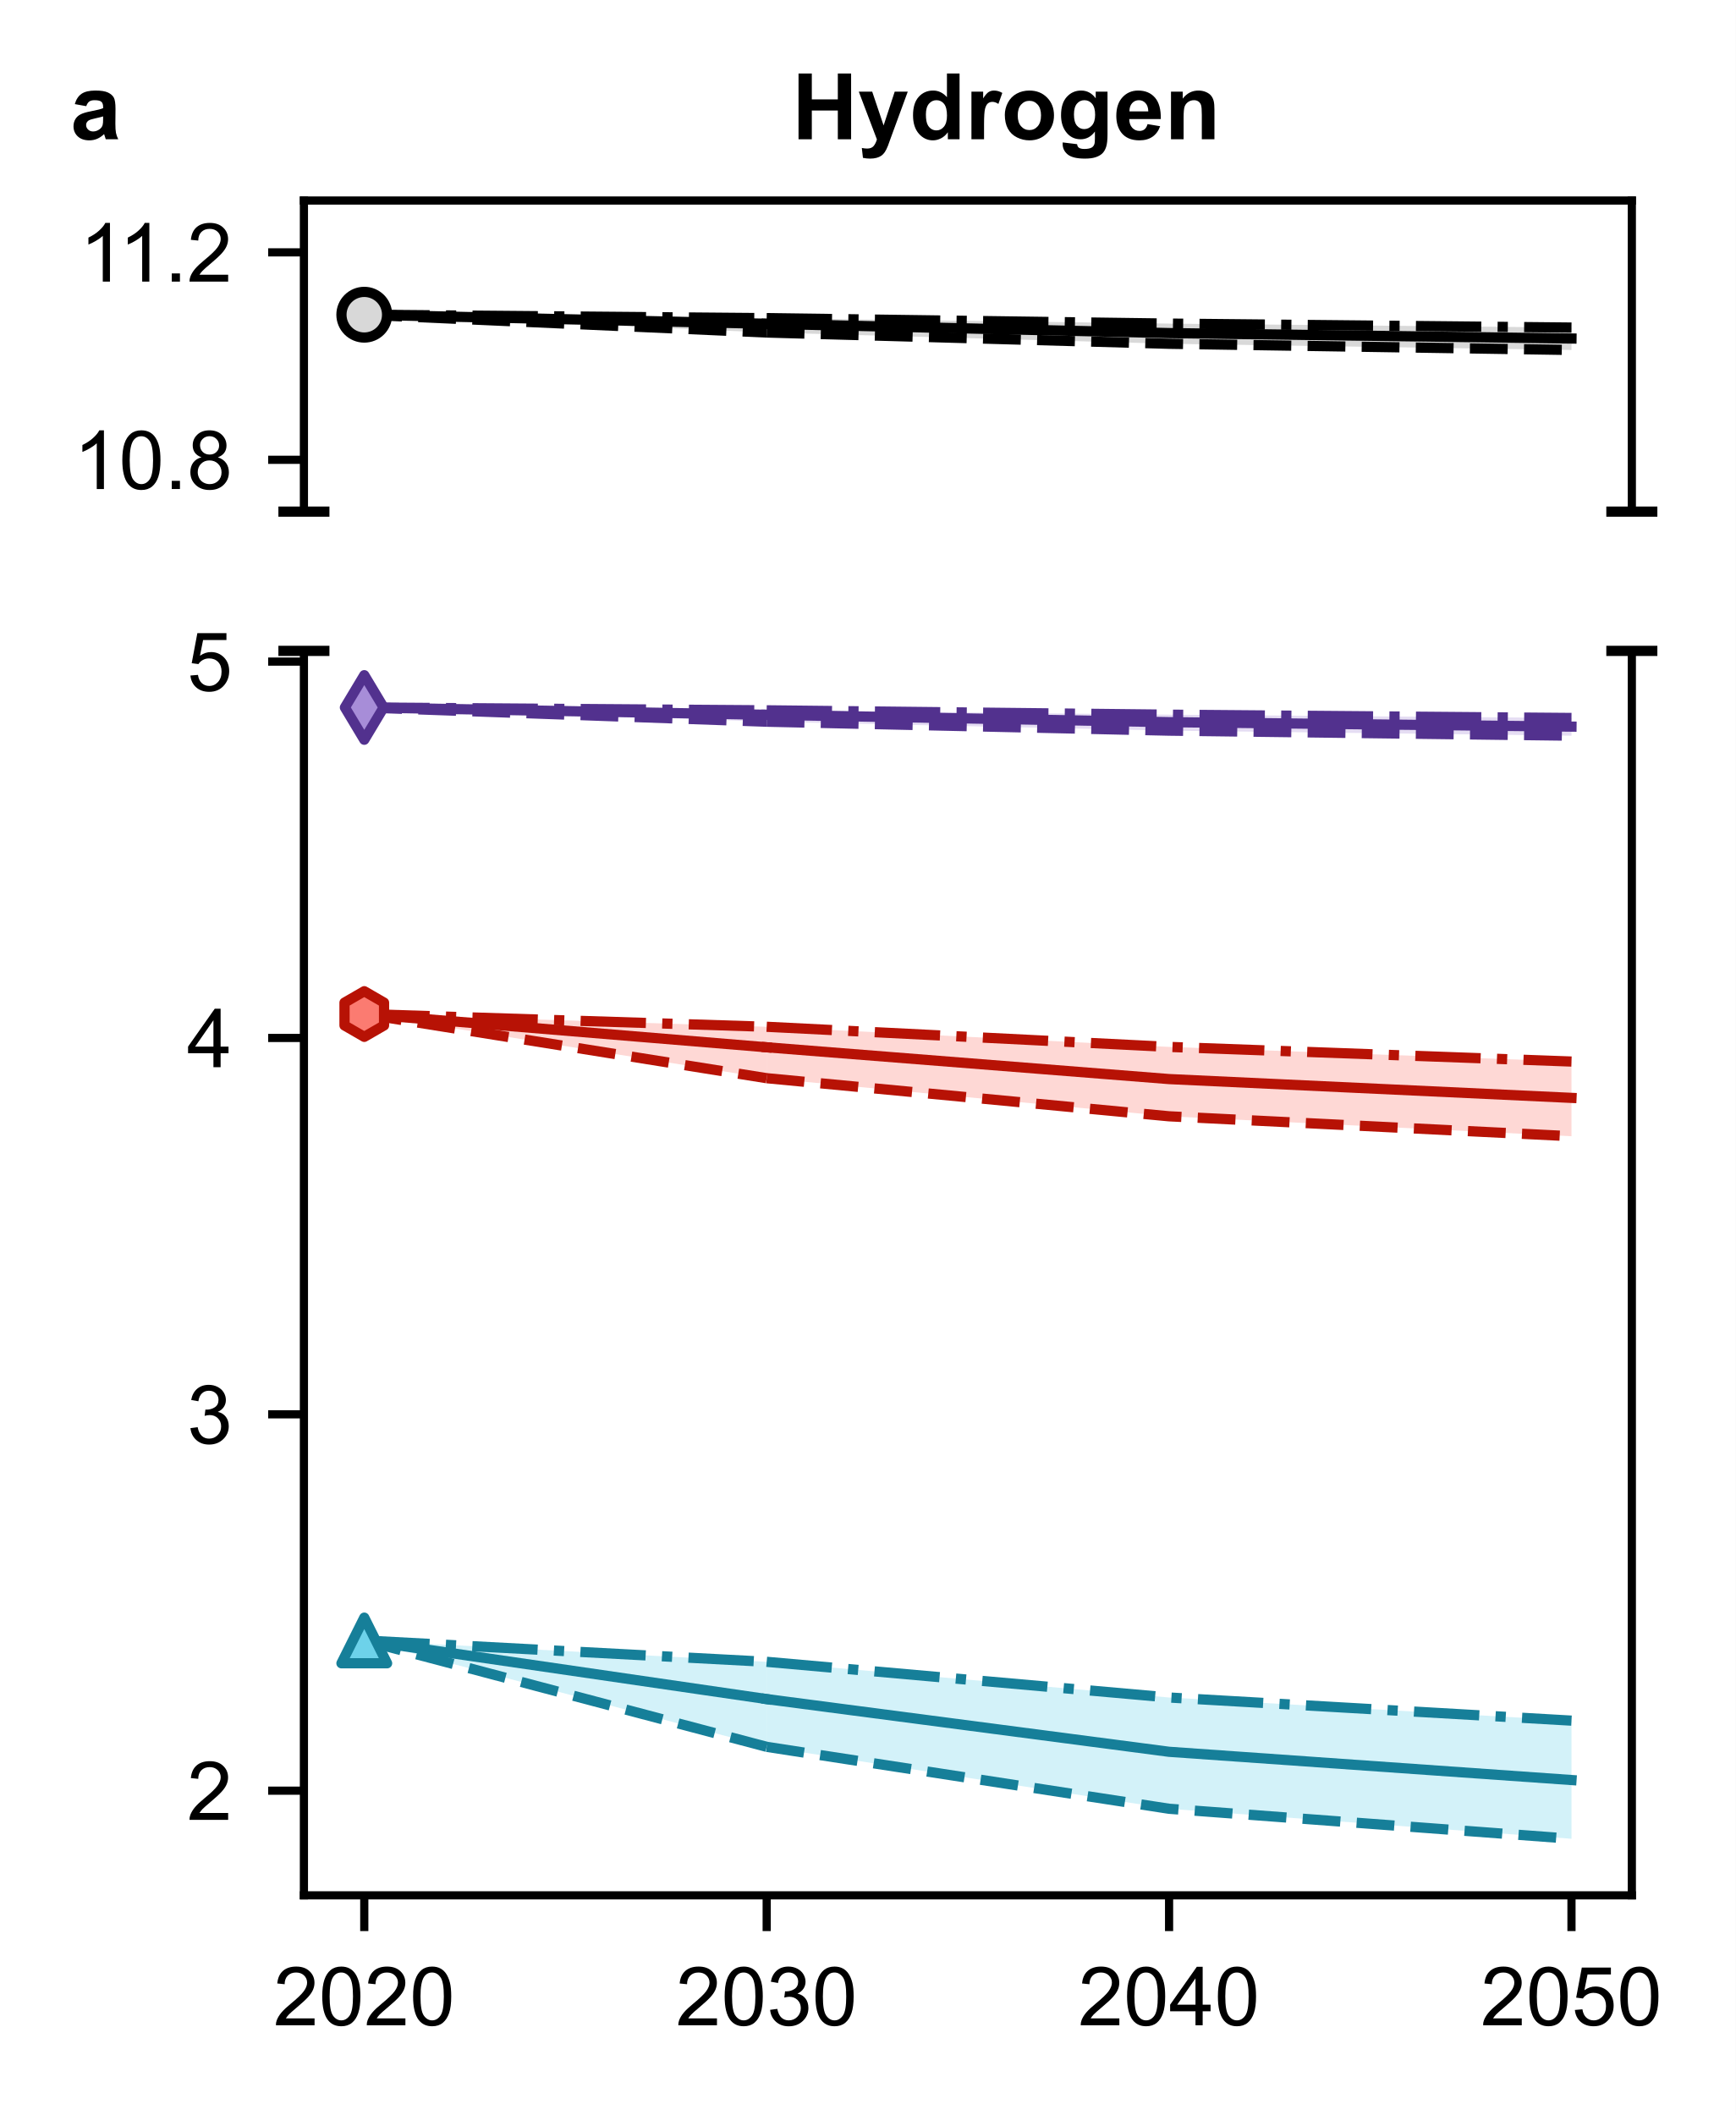
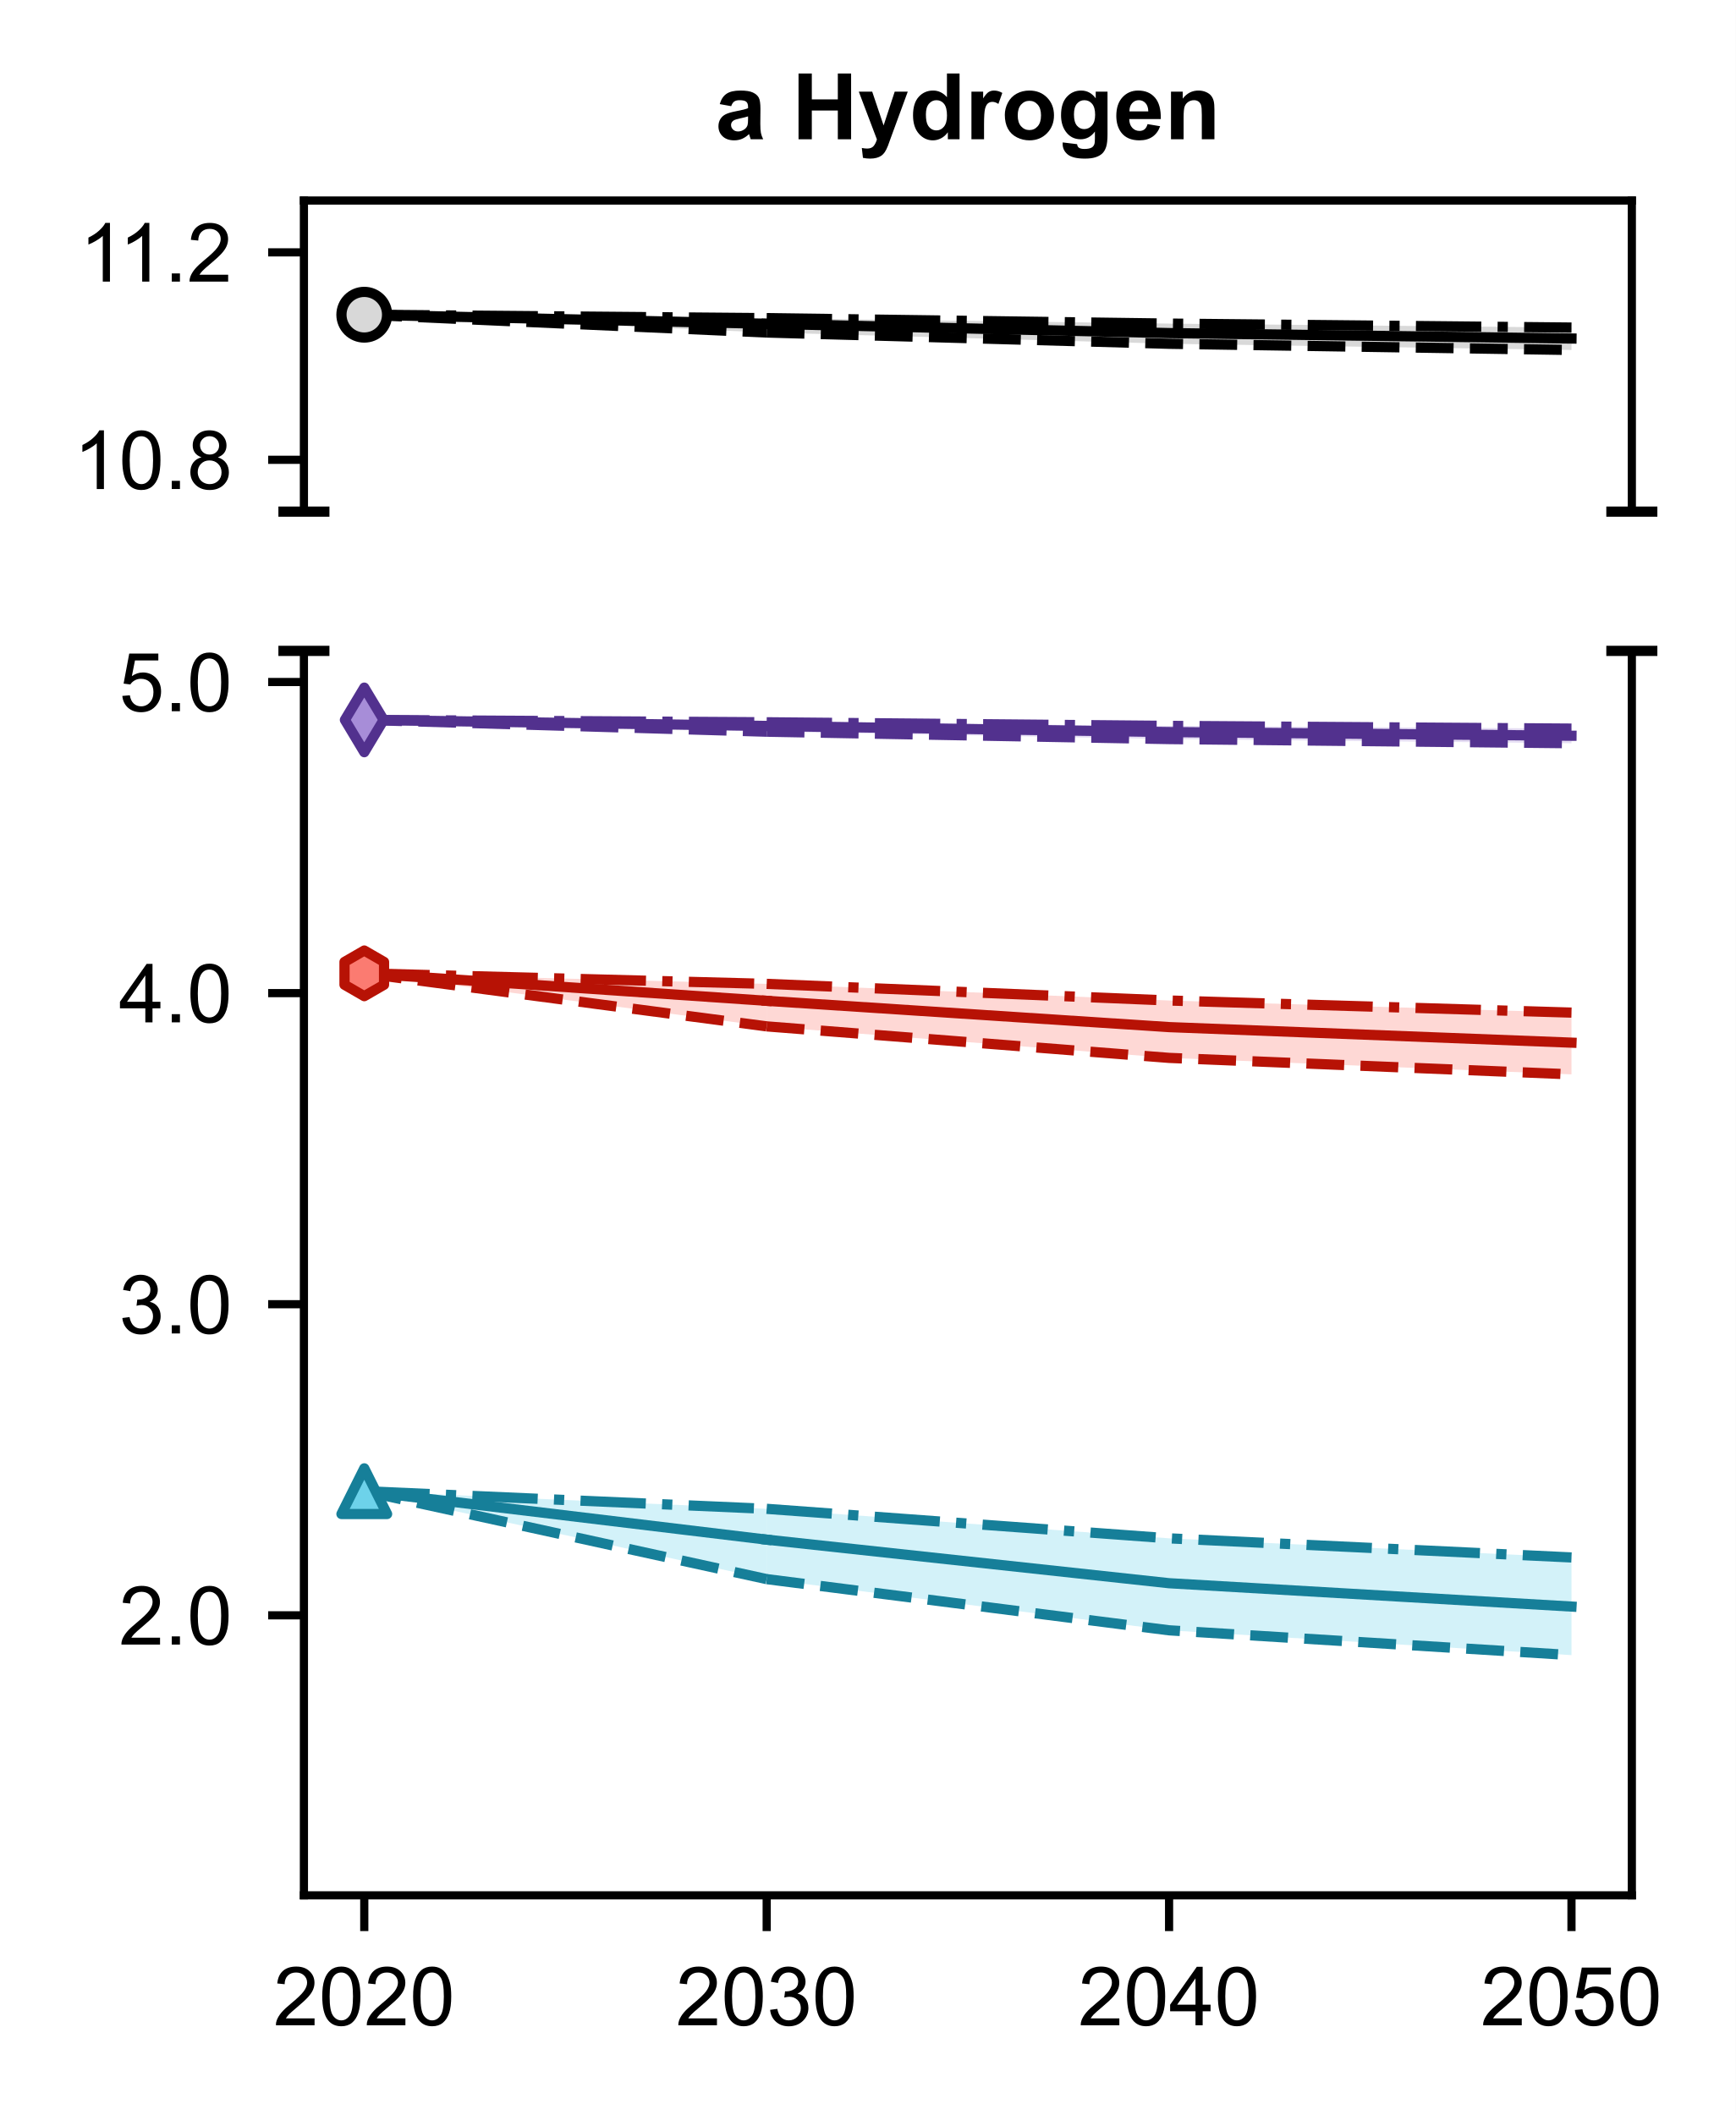
- <svg xmlns="http://www.w3.org/2000/svg" xmlns:xlink="http://www.w3.org/1999/xlink" width="170.025pt" height="207.167pt" viewBox="0 0 170.025 207.167" version="1.1" id="svg1704">
-   <defs id="defs1294">
-     <style type="text/css" id="style1292">*{stroke-linejoin: round; stroke-linecap: butt}</style>
+ <svg xmlns="http://www.w3.org/2000/svg" xmlns:xlink="http://www.w3.org/1999/xlink" width="170.025pt" height="207.167pt" viewBox="0 0 170.025 207.167" version="1.1">
+   <defs>
+     <style type="text/css">*{stroke-linejoin: round; stroke-linecap: butt}</style>
  </defs>
  <g id="figure_1">
    <g id="patch_1">
-       <path d="M 0 207.167  L 170.025 207.167  L 170.025 0  L 0 0  z " style="fill: #ffffff" id="path1296" />
+       <path d="M 0 207.167  L 170.025 207.167  L 170.025 0  L 0 0  z " style="fill: #ffffff" />
    </g>
    <g id="axes_1">
      <g id="patch_2">
-         <path d="M 29.769 50.116  L 159.84 50.116  L 159.84 19.642  L 29.769 19.642  z " style="fill: #ffffff" id="path1299" />
+         <path d="M 29.769 50.116  L 159.84 50.116  L 159.84 19.642  L 29.769 19.642  z " style="fill: #ffffff" />
      </g>
      <g id="patch_3">
-         <path d="M 35.681 30.827  L 75.097 32.57  L 75.097 31.162  z " clip-path="url(#p5ce5a46b27)" style="fill: #808080; opacity: 0.3" id="path1302" />
+         <path d="M 35.681 30.827  L 75.097 32.57  L 75.097 31.162  z " clip-path="url(#p27421cdc68)" style="fill: #808080; opacity: 0.3" />
      </g>
      <g id="patch_4">
-         <path d="M 75.097 32.57  L 114.512 33.673  L 114.512 31.697  L 75.097 31.162  z " clip-path="url(#p5ce5a46b27)" style="fill: #808080; opacity: 0.3" id="path1305" />
+         <path d="M 75.097 32.57  L 114.512 33.673  L 114.512 31.697  L 75.097 31.162  z " clip-path="url(#p27421cdc68)" style="fill: #808080; opacity: 0.3" />
      </g>
      <g id="patch_5">
-         <path d="M 114.512 33.673  L 153.928 34.28  L 153.928 32.085  L 114.512 31.697  z " clip-path="url(#p5ce5a46b27)" style="fill: #808080; opacity: 0.3" id="path1308" />
+         <path d="M 114.512 33.673  L 153.928 34.28  L 153.928 32.085  L 114.512 31.697  z " clip-path="url(#p27421cdc68)" style="fill: #808080; opacity: 0.3" />
      </g>
      <g id="line2d_1">
-         <path d="M 35.681 30.827  L 75.097 31.719  " clip-path="url(#p5ce5a46b27)" style="fill: none; stroke: #000000; stroke-linecap: square" id="path1311" />
+         <path d="M 35.681 30.827  L 75.097 31.719  " clip-path="url(#p27421cdc68)" style="fill: none; stroke: #000000; stroke-linecap: square" />
      </g>
      <g id="line2d_2">
-         <path d="M 75.097 31.719  L 114.512 32.627  L 153.928 33.158  " clip-path="url(#p5ce5a46b27)" style="fill: none; stroke: #000000; stroke-linecap: square" id="path1314" />
+         <path d="M 75.097 31.719  L 114.512 32.627  L 153.928 33.158  " clip-path="url(#p27421cdc68)" style="fill: none; stroke: #000000; stroke-linecap: square" />
      </g>
      <g id="line2d_3">
-         <path d="M 35.681 30.827  L 75.097 31.162  " clip-path="url(#p5ce5a46b27)" style="fill: none; stroke-dasharray: 6.4,1.6,1,1.6; stroke-dashoffset: 0; stroke: #000000" id="path1317" />
+         <path d="M 35.681 30.827  L 75.097 31.162  " clip-path="url(#p27421cdc68)" style="fill: none; stroke-dasharray: 6.4,1.6,1,1.6; stroke-dashoffset: 0; stroke: #000000" />
      </g>
      <g id="line2d_4">
-         <path d="M 75.097 31.162  L 114.512 31.697  L 153.928 32.085  " clip-path="url(#p5ce5a46b27)" style="fill: none; stroke-dasharray: 6.4,1.6,1,1.6; stroke-dashoffset: 0; stroke: #000000" id="path1320" />
+         <path d="M 75.097 31.162  L 114.512 31.697  L 153.928 32.085  " clip-path="url(#p27421cdc68)" style="fill: none; stroke-dasharray: 6.4,1.6,1,1.6; stroke-dashoffset: 0; stroke: #000000" />
      </g>
      <g id="line2d_5">
-         <path d="M 35.681 30.827  L 75.097 32.57  " clip-path="url(#p5ce5a46b27)" style="fill: none; stroke-dasharray: 3.7,1.6; stroke-dashoffset: 0; stroke: #000000" id="path1323" />
+         <path d="M 35.681 30.827  L 75.097 32.57  " clip-path="url(#p27421cdc68)" style="fill: none; stroke-dasharray: 3.7,1.6; stroke-dashoffset: 0; stroke: #000000" />
      </g>
      <g id="line2d_6">
-         <path d="M 75.097 32.57  L 114.512 33.673  L 153.928 34.28  " clip-path="url(#p5ce5a46b27)" style="fill: none; stroke-dasharray: 3.7,1.6; stroke-dashoffset: 0; stroke: #000000" id="path1326" />
+         <path d="M 75.097 32.57  L 114.512 33.673  L 153.928 34.28  " clip-path="url(#p27421cdc68)" style="fill: none; stroke-dasharray: 3.7,1.6; stroke-dashoffset: 0; stroke: #000000" />
      </g>
      <g id="matplotlib.axis_1">
        <g id="xtick_1" />
        <g id="xtick_2" />
        <g id="xtick_3" />
        <g id="xtick_4" />
      </g>
      <g id="matplotlib.axis_2">
        <g id="ytick_1">
          <g id="line2d_7">
-             <defs id="defs1335">
-               <path id="mfe88e1484f" d="M 0 0  L -3.5 0  " style="stroke: #000000; stroke-width: 0.8" />
+             <defs>
+               <path id="m0fa7ae1c33" d="M 0 0  L -3.5 0  " style="stroke: #000000; stroke-width: 0.8" />
            </defs>
-             <g id="g1339">
-               <use xlink:href="#mfe88e1484f" x="29.769" y="45.037" style="stroke: #000000; stroke-width: 0.8" id="use1337" />
+             <g>
+               <use xlink:href="#m0fa7ae1c33" x="29.769" y="45.037" style="stroke: #000000; stroke-width: 0.8" />
            </g>
          </g>
          <g id="text_1">
-             <g transform="translate(7.2 47.89999) scale(0.08 -0.08)" id="g1356">
-               <defs id="defs1346">
+             <g transform="translate(7.2 47.89999) scale(0.08 -0.08)">
+               <defs>
                <path id="ArialMT-31" d="M 2384 0  L 1822 0  L 1822 3584  Q 1619 3391 1289 3197  Q 959 3003 697 2906  L 697 3450  Q 1169 3672 1522 3987  Q 1875 4303 2022 4600  L 2384 4600  L 2384 0  z " transform="scale(0.015625)" />
                <path id="ArialMT-30" d="M 266 2259  Q 266 3072 433 3567  Q 600 4063 929 4331  Q 1259 4600 1759 4600  Q 2128 4600 2406 4451  Q 2684 4303 2865 4023  Q 3047 3744 3150 3342  Q 3253 2941 3253 2259  Q 3253 1453 3087 958  Q 2922 463 2592 192  Q 2263 -78 1759 -78  Q 1097 -78 719 397  Q 266 969 266 2259  z M 844 2259  Q 844 1131 1108 757  Q 1372 384 1759 384  Q 2147 384 2411 759  Q 2675 1134 2675 2259  Q 2675 3391 2411 3762  Q 2147 4134 1753 4134  Q 1366 4134 1134 3806  Q 844 3388 844 2259  z " transform="scale(0.015625)" />
                <path id="ArialMT-2e" d="M 581 0  L 581 641  L 1222 641  L 1222 0  L 581 0  z " transform="scale(0.015625)" />
                <path id="ArialMT-38" d="M 1131 2484  Q 781 2613 612 2850  Q 444 3088 444 3419  Q 444 3919 803 4259  Q 1163 4600 1759 4600  Q 2359 4600 2725 4251  Q 3091 3903 3091 3403  Q 3091 3084 2923 2848  Q 2756 2613 2416 2484  Q 2838 2347 3058 2040  Q 3278 1734 3278 1309  Q 3278 722 2862 322  Q 2447 -78 1769 -78  Q 1091 -78 675 323  Q 259 725 259 1325  Q 259 1772 486 2073  Q 713 2375 1131 2484  z M 1019 3438  Q 1019 3113 1228 2906  Q 1438 2700 1772 2700  Q 2097 2700 2305 2904  Q 2513 3109 2513 3406  Q 2513 3716 2298 3927  Q 2084 4138 1766 4138  Q 1444 4138 1231 3931  Q 1019 3725 1019 3438  z M 838 1322  Q 838 1081 952 856  Q 1066 631 1291 507  Q 1516 384 1775 384  Q 2178 384 2440 643  Q 2703 903 2703 1303  Q 2703 1709 2433 1975  Q 2163 2241 1756 2241  Q 1359 2241 1098 1978  Q 838 1716 838 1322  z " transform="scale(0.015625)" />
              </defs>
-               <use xlink:href="#ArialMT-31" id="use1348" />
-               <use xlink:href="#ArialMT-30" x="55.615" id="use1350" />
-               <use xlink:href="#ArialMT-2e" x="111.23" id="use1352" />
-               <use xlink:href="#ArialMT-38" x="139.014" id="use1354" />
+               <use xlink:href="#ArialMT-31" />
+               <use xlink:href="#ArialMT-30" x="55.615" />
+               <use xlink:href="#ArialMT-2e" x="111.23" />
+               <use xlink:href="#ArialMT-38" x="139.014" />
            </g>
          </g>
        </g>
        <g id="ytick_2">
          <g id="line2d_8">
-             <g id="g1362">
-               <use xlink:href="#mfe88e1484f" x="29.769" y="24.721" style="stroke: #000000; stroke-width: 0.8" id="use1360" />
+             <g>
+               <use xlink:href="#m0fa7ae1c33" x="29.769" y="24.721" style="stroke: #000000; stroke-width: 0.8" />
            </g>
          </g>
          <g id="text_2">
-             <g transform="translate(7.79 27.58412) scale(0.08 -0.08)" id="g1376">
-               <defs id="defs1366">
+             <g transform="translate(7.79 27.58412) scale(0.08 -0.08)">
+               <defs>
                <path id="ArialMT-32" d="M 3222 541  L 3222 0  L 194 0  Q 188 203 259 391  Q 375 700 629 1000  Q 884 1300 1366 1694  Q 2113 2306 2375 2664  Q 2638 3022 2638 3341  Q 2638 3675 2398 3904  Q 2159 4134 1775 4134  Q 1369 4134 1125 3890  Q 881 3647 878 3216  L 300 3275  Q 359 3922 746 4261  Q 1134 4600 1788 4600  Q 2447 4600 2831 4234  Q 3216 3869 3216 3328  Q 3216 3053 3103 2787  Q 2991 2522 2730 2228  Q 2469 1934 1863 1422  Q 1356 997 1212 845  Q 1069 694 975 541  L 3222 541  z " transform="scale(0.015625)" />
              </defs>
-               <use xlink:href="#ArialMT-31" id="use1368" />
-               <use xlink:href="#ArialMT-31" x="48.24" id="use1370" />
-               <use xlink:href="#ArialMT-2e" x="103.855" id="use1372" />
-               <use xlink:href="#ArialMT-32" x="131.639" id="use1374" />
+               <use xlink:href="#ArialMT-31" />
+               <use xlink:href="#ArialMT-31" x="48.24" />
+               <use xlink:href="#ArialMT-2e" x="103.855" />
+               <use xlink:href="#ArialMT-32" x="131.639" />
            </g>
          </g>
        </g>
      </g>
      <g id="PathCollection_1">
-         <defs id="defs1382">
-           <path id="md16280b40a" d="M 0 2.236  C 0.593 2.236 1.162 2 1.581 1.581  C 2 1.162 2.236 0.593 2.236 0  C 2.236 -0.593 2 -1.162 1.581 -1.581  C 1.162 -2 0.593 -2.236 0 -2.236  C -0.593 -2.236 -1.162 -2 -1.581 -1.581  C -2 -1.162 -2.236 -0.593 -2.236 0  C -2.236 0.593 -2 1.162 -1.581 1.581  C -1.162 2 -0.593 2.236 0 2.236  z " style="stroke: #000000" />
+         <defs>
+           <path id="m0281fdba3e" d="M 0 2.236  C 0.593 2.236 1.162 2 1.581 1.581  C 2 1.162 2.236 0.593 2.236 0  C 2.236 -0.593 2 -1.162 1.581 -1.581  C 1.162 -2 0.593 -2.236 0 -2.236  C -0.593 -2.236 -1.162 -2 -1.581 -1.581  C -2 -1.162 -2.236 -0.593 -2.236 0  C -2.236 0.593 -2 1.162 -1.581 1.581  C -1.162 2 -0.593 2.236 0 2.236  z " style="stroke: #000000" />
        </defs>
-         <g clip-path="url(#p5ce5a46b27)" id="g1386">
-           <use xlink:href="#md16280b40a" x="35.681" y="30.827" style="fill: #d8d8d8; stroke: #000000" id="use1384" />
+         <g clip-path="url(#p27421cdc68)">
+           <use xlink:href="#m0281fdba3e" x="35.681" y="30.827" style="fill: #d8d8d8; stroke: #000000" />
        </g>
      </g>
      <g id="line2d_9">
-         <defs id="defs1390">
-           <path id="mdc6b1eca6e" d="M -2.5 0  L 2.5 0  " style="stroke: #000000" />
+         <defs>
+           <path id="m55f427bfac" d="M -2.5 0  L 2.5 0  " style="stroke: #000000" />
        </defs>
-         <g id="g1396">
-           <use xlink:href="#mdc6b1eca6e" x="29.769" y="50.116" style="stroke: #000000" id="use1392" />
-           <use xlink:href="#mdc6b1eca6e" x="159.84" y="50.116" style="stroke: #000000" id="use1394" />
+         <g>
+           <use xlink:href="#m55f427bfac" x="29.769" y="50.116" style="stroke: #000000" />
+           <use xlink:href="#m55f427bfac" x="159.84" y="50.116" style="stroke: #000000" />
        </g>
      </g>
      <g id="patch_6">
-         <path d="M 29.769 50.116  L 29.769 19.642  " style="fill: none; stroke: #000000; stroke-width: 0.8; stroke-linejoin: miter; stroke-linecap: square" id="path1399" />
+         <path d="M 29.769 50.116  L 29.769 19.642  " style="fill: none; stroke: #000000; stroke-width: 0.8; stroke-linejoin: miter; stroke-linecap: square" />
      </g>
      <g id="patch_7">
-         <path d="M 159.84 50.116  L 159.84 19.642  " style="fill: none; stroke: #000000; stroke-width: 0.8; stroke-linejoin: miter; stroke-linecap: square" id="path1402" />
+         <path d="M 159.84 50.116  L 159.84 19.642  " style="fill: none; stroke: #000000; stroke-width: 0.8; stroke-linejoin: miter; stroke-linecap: square" />
      </g>
      <g id="patch_8">
-         <path d="M 29.769 19.642  L 159.84 19.642  " style="fill: none; stroke: #000000; stroke-width: 0.8; stroke-linejoin: miter; stroke-linecap: square" id="path1405" />
+         <path d="M 29.769 19.642  L 159.84 19.642  " style="fill: none; stroke: #000000; stroke-width: 0.8; stroke-linejoin: miter; stroke-linecap: square" />
      </g>
      <g id="text_3">
-         <g transform="translate(70.05161 13.64203) scale(0.09 -0.09)" id="g1440">
-           <defs id="defs1418">
+         <g transform="translate(70.05161 13.64203) scale(0.09 -0.09)">
+           <defs>
            <path id="Arial-BoldMT-61" d="M 1116 2306  L 319 2450  Q 453 2931 781 3162  Q 1109 3394 1756 3394  Q 2344 3394 2631 3255  Q 2919 3116 3036 2902  Q 3153 2688 3153 2116  L 3144 1091  Q 3144 653 3186 445  Q 3228 238 3344 0  L 2475 0  Q 2441 88 2391 259  Q 2369 338 2359 363  Q 2134 144 1878 34  Q 1622 -75 1331 -75  Q 819 -75 523 203  Q 228 481 228 906  Q 228 1188 362 1408  Q 497 1628 739 1745  Q 981 1863 1438 1950  Q 2053 2066 2291 2166  L 2291 2253  Q 2291 2506 2166 2614  Q 2041 2722 1694 2722  Q 1459 2722 1328 2630  Q 1197 2538 1116 2306  z M 2291 1594  Q 2122 1538 1756 1459  Q 1391 1381 1278 1306  Q 1106 1184 1106 997  Q 1106 813 1243 678  Q 1381 544 1594 544  Q 1831 544 2047 700  Q 2206 819 2256 991  Q 2291 1103 2291 1419  L 2291 1594  z " transform="scale(0.015625)" />
            <path id="Arial-BoldMT-20" transform="scale(0.015625)" />
            <path id="Arial-BoldMT-48" d="M 469 0  L 469 4581  L 1394 4581  L 1394 2778  L 3206 2778  L 3206 4581  L 4131 4581  L 4131 0  L 3206 0  L 3206 2003  L 1394 2003  L 1394 0  L 469 0  z " transform="scale(0.015625)" />
            <path id="Arial-BoldMT-79" d="M 44 3319  L 978 3319  L 1772 963  L 2547 3319  L 3456 3319  L 2284 125  L 2075 -453  Q 1959 -744 1854 -897  Q 1750 -1050 1614 -1145  Q 1478 -1241 1279 -1294  Q 1081 -1347 831 -1347  Q 578 -1347 334 -1294  L 256 -606  Q 463 -647 628 -647  Q 934 -647 1081 -467  Q 1228 -288 1306 -9  L 44 3319  z " transform="scale(0.015625)" />
            <path id="Arial-BoldMT-64" d="M 3503 0  L 2688 0  L 2688 488  Q 2484 203 2207 64  Q 1931 -75 1650 -75  Q 1078 -75 670 386  Q 263 847 263 1672  Q 263 2516 659 2955  Q 1056 3394 1663 3394  Q 2219 3394 2625 2931  L 2625 4581  L 3503 4581  L 3503 0  z M 1159 1731  Q 1159 1200 1306 963  Q 1519 619 1900 619  Q 2203 619 2415 876  Q 2628 1134 2628 1647  Q 2628 2219 2422 2470  Q 2216 2722 1894 2722  Q 1581 2722 1370 2473  Q 1159 2225 1159 1731  z " transform="scale(0.015625)" />
            <path id="Arial-BoldMT-72" d="M 1300 0  L 422 0  L 422 3319  L 1238 3319  L 1238 2847  Q 1447 3181 1614 3287  Q 1781 3394 1994 3394  Q 2294 3394 2572 3228  L 2300 2463  Q 2078 2606 1888 2606  Q 1703 2606 1575 2504  Q 1447 2403 1373 2137  Q 1300 1872 1300 1025  L 1300 0  z " transform="scale(0.015625)" />
            <path id="Arial-BoldMT-6f" d="M 256 1706  Q 256 2144 472 2553  Q 688 2963 1083 3178  Q 1478 3394 1966 3394  Q 2719 3394 3200 2905  Q 3681 2416 3681 1669  Q 3681 916 3195 420  Q 2709 -75 1972 -75  Q 1516 -75 1102 131  Q 688 338 472 736  Q 256 1134 256 1706  z M 1156 1659  Q 1156 1166 1390 903  Q 1625 641 1969 641  Q 2313 641 2545 903  Q 2778 1166 2778 1666  Q 2778 2153 2545 2415  Q 2313 2678 1969 2678  Q 1625 2678 1390 2415  Q 1156 2153 1156 1659  z " transform="scale(0.015625)" />
            <path id="Arial-BoldMT-67" d="M 378 -219  L 1381 -341  Q 1406 -516 1497 -581  Q 1622 -675 1891 -675  Q 2234 -675 2406 -572  Q 2522 -503 2581 -350  Q 2622 -241 2622 53  L 2622 538  Q 2228 0 1628 0  Q 959 0 569 566  Q 263 1013 263 1678  Q 263 2513 664 2953  Q 1066 3394 1663 3394  Q 2278 3394 2678 2853  L 2678 3319  L 3500 3319  L 3500 341  Q 3500 -247 3403 -537  Q 3306 -828 3131 -993  Q 2956 -1159 2664 -1253  Q 2372 -1347 1925 -1347  Q 1081 -1347 728 -1058  Q 375 -769 375 -325  Q 375 -281 378 -219  z M 1163 1728  Q 1163 1200 1367 954  Q 1572 709 1872 709  Q 2194 709 2416 961  Q 2638 1213 2638 1706  Q 2638 2222 2425 2472  Q 2213 2722 1888 2722  Q 1572 2722 1367 2476  Q 1163 2231 1163 1728  z " transform="scale(0.015625)" />
            <path id="Arial-BoldMT-65" d="M 2381 1056  L 3256 909  Q 3088 428 2723 176  Q 2359 -75 1813 -75  Q 947 -75 531 491  Q 203 944 203 1634  Q 203 2459 634 2926  Q 1066 3394 1725 3394  Q 2466 3394 2894 2905  Q 3322 2416 3303 1406  L 1103 1406  Q 1113 1016 1316 798  Q 1519 581 1822 581  Q 2028 581 2168 693  Q 2309 806 2381 1056  z M 2431 1944  Q 2422 2325 2234 2523  Q 2047 2722 1778 2722  Q 1491 2722 1303 2513  Q 1116 2303 1119 1944  L 2431 1944  z " transform="scale(0.015625)" />
            <path id="Arial-BoldMT-6e" d="M 3478 0  L 2600 0  L 2600 1694  Q 2600 2231 2544 2389  Q 2488 2547 2361 2634  Q 2234 2722 2056 2722  Q 1828 2722 1647 2597  Q 1466 2472 1398 2265  Q 1331 2059 1331 1503  L 1331 0  L 453 0  L 453 3319  L 1269 3319  L 1269 2831  Q 1703 3394 2363 3394  Q 2653 3394 2893 3289  Q 3134 3184 3257 3021  Q 3381 2859 3429 2653  Q 3478 2447 3478 2063  L 3478 0  z " transform="scale(0.015625)" />
          </defs>
-           <use xlink:href="#Arial-BoldMT-61" id="use1420" transform="translate(-701.9137)" />
-           <use xlink:href="#Arial-BoldMT-20" x="55.615" id="use1422" />
-           <use xlink:href="#Arial-BoldMT-48" x="83.398" id="use1424" />
-           <use xlink:href="#Arial-BoldMT-79" x="155.615" id="use1426" />
-           <use xlink:href="#Arial-BoldMT-64" x="211.23" id="use1428" />
-           <use xlink:href="#Arial-BoldMT-72" x="272.314" id="use1430" />
-           <use xlink:href="#Arial-BoldMT-6f" x="311.23" id="use1432" />
-           <use xlink:href="#Arial-BoldMT-67" x="372.314" id="use1434" />
-           <use xlink:href="#Arial-BoldMT-65" x="433.398" id="use1436" />
-           <use xlink:href="#Arial-BoldMT-6e" x="489.014" id="use1438" />
+           <use xlink:href="#Arial-BoldMT-61" />
+           <use xlink:href="#Arial-BoldMT-20" x="55.615" />
+           <use xlink:href="#Arial-BoldMT-48" x="83.398" />
+           <use xlink:href="#Arial-BoldMT-79" x="155.615" />
+           <use xlink:href="#Arial-BoldMT-64" x="211.23" />
+           <use xlink:href="#Arial-BoldMT-72" x="272.314" />
+           <use xlink:href="#Arial-BoldMT-6f" x="311.23" />
+           <use xlink:href="#Arial-BoldMT-67" x="372.314" />
+           <use xlink:href="#Arial-BoldMT-65" x="433.398" />
+           <use xlink:href="#Arial-BoldMT-6e" x="489.014" />
        </g>
      </g>
    </g>
    <g id="axes_2">
      <g id="patch_9">
-         <path d="M 29.769 185.651  L 159.84 185.651  L 159.84 63.756  L 29.769 63.756  z " style="fill: #ffffff" id="path1444" />
+         <path d="M 29.769 185.651  L 159.84 185.651  L 159.84 63.756  L 29.769 63.756  z " style="fill: #ffffff" />
      </g>
      <g id="patch_10">
-         <path d="M 35.681 69.297  L 75.097 70.692  L 75.097 69.576  z " clip-path="url(#pd82543ea9b)" style="fill: #a78dd8; opacity: 0.3" id="path1447" />
+         <path d="M 35.681 70.516  L 75.097 71.67  L 75.097 70.747  z " clip-path="url(#p5588675e6d)" style="fill: #a78dd8; opacity: 0.3" />
      </g>
      <g id="patch_11">
-         <path d="M 75.097 70.692  L 114.512 71.567  L 114.512 70.003  L 75.097 69.576  z " clip-path="url(#pd82543ea9b)" style="fill: #a78dd8; opacity: 0.3" id="path1450" />
+         <path d="M 75.097 71.67  L 114.512 72.393  L 114.512 71.1  L 75.097 70.747  z " clip-path="url(#p5588675e6d)" style="fill: #a78dd8; opacity: 0.3" />
      </g>
      <g id="patch_12">
-         <path d="M 114.512 71.567  L 153.928 72.061  L 153.928 70.326  L 114.512 70.003  z " clip-path="url(#pd82543ea9b)" style="fill: #a78dd8; opacity: 0.3" id="path1453" />
+         <path d="M 114.512 72.393  L 153.928 72.801  L 153.928 71.367  L 114.512 71.1  z " clip-path="url(#p5588675e6d)" style="fill: #a78dd8; opacity: 0.3" />
      </g>
      <g id="patch_13">
-         <path d="M 35.681 160.685  L 75.097 171.105  L 75.097 162.777  z " clip-path="url(#pd82543ea9b)" style="fill: #6dd2ea; opacity: 0.3" id="path1456" />
+         <path d="M 35.681 146.063  L 75.097 154.677  L 75.097 147.792  z " clip-path="url(#p5588675e6d)" style="fill: #6dd2ea; opacity: 0.3" />
      </g>
      <g id="patch_14">
-         <path d="M 75.097 171.105  L 114.512 177.171  L 114.512 166.273  L 75.097 162.777  z " clip-path="url(#pd82543ea9b)" style="fill: #6dd2ea; opacity: 0.3" id="path1459" />
+         <path d="M 75.097 154.677  L 114.512 159.691  L 114.512 150.682  L 75.097 147.792  z " clip-path="url(#p5588675e6d)" style="fill: #6dd2ea; opacity: 0.3" />
      </g>
      <g id="patch_15">
-         <path d="M 114.512 177.171  L 153.928 180.11  L 153.928 168.538  L 114.512 166.273  z " clip-path="url(#pd82543ea9b)" style="fill: #6dd2ea; opacity: 0.3" id="path1462" />
+         <path d="M 114.512 159.691  L 153.928 162.121  L 153.928 152.554  L 114.512 150.682  z " clip-path="url(#p5588675e6d)" style="fill: #6dd2ea; opacity: 0.3" />
      </g>
      <g id="patch_16">
-         <path d="M 35.681 99.326  L 75.097 105.611  L 75.097 100.574  z " clip-path="url(#pd82543ea9b)" style="fill: #fb7b71; opacity: 0.3" id="path1465" />
+         <path d="M 35.681 95.34  L 75.097 100.535  L 75.097 96.371  z " clip-path="url(#p5588675e6d)" style="fill: #fb7b71; opacity: 0.3" />
      </g>
      <g id="patch_17">
-         <path d="M 75.097 105.611  L 114.512 109.343  L 114.512 102.545  L 75.097 100.574  z " clip-path="url(#pd82543ea9b)" style="fill: #fb7b71; opacity: 0.3" id="path1468" />
+         <path d="M 75.097 100.535  L 114.512 103.621  L 114.512 98.001  L 75.097 96.371  z " clip-path="url(#p5588675e6d)" style="fill: #fb7b71; opacity: 0.3" />
      </g>
      <g id="patch_18">
-         <path d="M 114.512 109.343  L 153.928 111.296  L 153.928 103.979  L 114.512 102.545  z " clip-path="url(#pd82543ea9b)" style="fill: #fb7b71; opacity: 0.3" id="path1471" />
+         <path d="M 114.512 103.621  L 153.928 105.235  L 153.928 99.186  L 114.512 98.001  z " clip-path="url(#p5588675e6d)" style="fill: #fb7b71; opacity: 0.3" />
      </g>
      <g id="line2d_10">
-         <path d="M 35.681 69.297  L 75.097 70.014  " clip-path="url(#pd82543ea9b)" style="fill: none; stroke: #52318e; stroke-linecap: square" id="path1474" />
+         <path d="M 35.681 70.516  L 75.097 71.109  " clip-path="url(#p5588675e6d)" style="fill: none; stroke: #52318e; stroke-linecap: square" />
      </g>
      <g id="line2d_11">
-         <path d="M 75.097 70.014  L 114.512 70.737  L 153.928 71.173  " clip-path="url(#pd82543ea9b)" style="fill: none; stroke: #52318e; stroke-linecap: square" id="path1477" />
+         <path d="M 75.097 71.109  L 114.512 71.707  L 153.928 72.067  " clip-path="url(#p5588675e6d)" style="fill: none; stroke: #52318e; stroke-linecap: square" />
      </g>
      <g id="line2d_12">
-         <path d="M 35.681 69.297  L 75.097 69.576  " clip-path="url(#pd82543ea9b)" style="fill: none; stroke-dasharray: 6.4,1.6,1,1.6; stroke-dashoffset: 0; stroke: #52318e" id="path1480" />
+         <path d="M 35.681 70.516  L 75.097 70.747  " clip-path="url(#p5588675e6d)" style="fill: none; stroke-dasharray: 6.4,1.6,1,1.6; stroke-dashoffset: 0; stroke: #52318e" />
      </g>
      <g id="line2d_13">
-         <path d="M 75.097 69.576  L 114.512 70.003  L 153.928 70.326  " clip-path="url(#pd82543ea9b)" style="fill: none; stroke-dasharray: 6.4,1.6,1,1.6; stroke-dashoffset: 0; stroke: #52318e" id="path1483" />
+         <path d="M 75.097 70.747  L 114.512 71.1  L 153.928 71.367  " clip-path="url(#p5588675e6d)" style="fill: none; stroke-dasharray: 6.4,1.6,1,1.6; stroke-dashoffset: 0; stroke: #52318e" />
      </g>
      <g id="line2d_14">
-         <path d="M 35.681 69.297  L 75.097 70.692  " clip-path="url(#pd82543ea9b)" style="fill: none; stroke-dasharray: 3.7,1.6; stroke-dashoffset: 0; stroke: #52318e" id="path1486" />
+         <path d="M 35.681 70.516  L 75.097 71.67  " clip-path="url(#p5588675e6d)" style="fill: none; stroke-dasharray: 3.7,1.6; stroke-dashoffset: 0; stroke: #52318e" />
      </g>
      <g id="line2d_15">
-         <path d="M 75.097 70.692  L 114.512 71.567  L 153.928 72.061  " clip-path="url(#pd82543ea9b)" style="fill: none; stroke-dasharray: 3.7,1.6; stroke-dashoffset: 0; stroke: #52318e" id="path1489" />
+         <path d="M 75.097 71.67  L 114.512 72.393  L 153.928 72.801  " clip-path="url(#p5588675e6d)" style="fill: none; stroke-dasharray: 3.7,1.6; stroke-dashoffset: 0; stroke: #52318e" />
      </g>
      <g id="line2d_16">
-         <path d="M 35.681 160.685  L 75.097 166.429  " clip-path="url(#pd82543ea9b)" style="fill: none; stroke: #167f99; stroke-linecap: square" id="path1492" />
+         <path d="M 35.681 146.063  L 75.097 150.811  " clip-path="url(#p5588675e6d)" style="fill: none; stroke: #167f99; stroke-linecap: square" />
      </g>
      <g id="line2d_17">
-         <path d="M 75.097 166.429  L 114.512 171.59  L 153.928 174.357  " clip-path="url(#pd82543ea9b)" style="fill: none; stroke: #167f99; stroke-linecap: square" id="path1495" />
+         <path d="M 75.097 150.811  L 114.512 155.078  L 153.928 157.365  " clip-path="url(#p5588675e6d)" style="fill: none; stroke: #167f99; stroke-linecap: square" />
      </g>
      <g id="line2d_18">
-         <path d="M 35.681 160.685  L 75.097 162.777  " clip-path="url(#pd82543ea9b)" style="fill: none; stroke-dasharray: 6.4,1.6,1,1.6; stroke-dashoffset: 0; stroke: #167f99" id="path1498" />
+         <path d="M 35.681 146.063  L 75.097 147.792  " clip-path="url(#p5588675e6d)" style="fill: none; stroke-dasharray: 6.4,1.6,1,1.6; stroke-dashoffset: 0; stroke: #167f99" />
      </g>
      <g id="line2d_19">
-         <path d="M 75.097 162.777  L 114.512 166.273  L 153.928 168.538  " clip-path="url(#pd82543ea9b)" style="fill: none; stroke-dasharray: 6.4,1.6,1,1.6; stroke-dashoffset: 0; stroke: #167f99" id="path1501" />
+         <path d="M 75.097 147.792  L 114.512 150.682  L 153.928 152.554  " clip-path="url(#p5588675e6d)" style="fill: none; stroke-dasharray: 6.4,1.6,1,1.6; stroke-dashoffset: 0; stroke: #167f99" />
      </g>
      <g id="line2d_20">
-         <path d="M 35.681 160.685  L 75.097 171.105  " clip-path="url(#pd82543ea9b)" style="fill: none; stroke-dasharray: 3.7,1.6; stroke-dashoffset: 0; stroke: #167f99" id="path1504" />
+         <path d="M 35.681 146.063  L 75.097 154.677  " clip-path="url(#p5588675e6d)" style="fill: none; stroke-dasharray: 3.7,1.6; stroke-dashoffset: 0; stroke: #167f99" />
      </g>
      <g id="line2d_21">
-         <path d="M 75.097 171.105  L 114.512 177.171  L 153.928 180.11  " clip-path="url(#pd82543ea9b)" style="fill: none; stroke-dasharray: 3.7,1.6; stroke-dashoffset: 0; stroke: #167f99" id="path1507" />
+         <path d="M 75.097 154.677  L 114.512 159.691  L 153.928 162.121  " clip-path="url(#p5588675e6d)" style="fill: none; stroke-dasharray: 3.7,1.6; stroke-dashoffset: 0; stroke: #167f99" />
      </g>
      <g id="line2d_22">
-         <path d="M 35.681 99.326  L 75.097 102.583  " clip-path="url(#pd82543ea9b)" style="fill: none; stroke: #b71205; stroke-linecap: square" id="path1510" />
+         <path d="M 35.681 95.34  L 75.097 98.033  " clip-path="url(#p5588675e6d)" style="fill: none; stroke: #b71205; stroke-linecap: square" />
      </g>
      <g id="line2d_23">
-         <path d="M 75.097 102.583  L 114.512 105.697  L 153.928 107.538  " clip-path="url(#pd82543ea9b)" style="fill: none; stroke: #b71205; stroke-linecap: square" id="path1513" />
+         <path d="M 75.097 98.033  L 114.512 100.607  L 153.928 102.129  " clip-path="url(#p5588675e6d)" style="fill: none; stroke: #b71205; stroke-linecap: square" />
      </g>
      <g id="line2d_24">
-         <path d="M 35.681 99.326  L 75.097 100.574  " clip-path="url(#pd82543ea9b)" style="fill: none; stroke-dasharray: 6.4,1.6,1,1.6; stroke-dashoffset: 0; stroke: #b71205" id="path1516" />
+         <path d="M 35.681 95.34  L 75.097 96.371  " clip-path="url(#p5588675e6d)" style="fill: none; stroke-dasharray: 6.4,1.6,1,1.6; stroke-dashoffset: 0; stroke: #b71205" />
      </g>
      <g id="line2d_25">
-         <path d="M 75.097 100.574  L 114.512 102.545  L 153.928 103.979  " clip-path="url(#pd82543ea9b)" style="fill: none; stroke-dasharray: 6.4,1.6,1,1.6; stroke-dashoffset: 0; stroke: #b71205" id="path1519" />
+         <path d="M 75.097 96.371  L 114.512 98.001  L 153.928 99.186  " clip-path="url(#p5588675e6d)" style="fill: none; stroke-dasharray: 6.4,1.6,1,1.6; stroke-dashoffset: 0; stroke: #b71205" />
      </g>
      <g id="line2d_26">
-         <path d="M 35.681 99.326  L 75.097 105.611  " clip-path="url(#pd82543ea9b)" style="fill: none; stroke-dasharray: 3.7,1.6; stroke-dashoffset: 0; stroke: #b71205" id="path1522" />
+         <path d="M 35.681 95.34  L 75.097 100.535  " clip-path="url(#p5588675e6d)" style="fill: none; stroke-dasharray: 3.7,1.6; stroke-dashoffset: 0; stroke: #b71205" />
      </g>
      <g id="line2d_27">
-         <path d="M 75.097 105.611  L 114.512 109.343  L 153.928 111.296  " clip-path="url(#pd82543ea9b)" style="fill: none; stroke-dasharray: 3.7,1.6; stroke-dashoffset: 0; stroke: #b71205" id="path1525" />
+         <path d="M 75.097 100.535  L 114.512 103.621  L 153.928 105.235  " clip-path="url(#p5588675e6d)" style="fill: none; stroke-dasharray: 3.7,1.6; stroke-dashoffset: 0; stroke: #b71205" />
      </g>
      <g id="matplotlib.axis_3">
        <g id="xtick_5">
          <g id="line2d_28">
-             <defs id="defs1529">
-               <path id="m12ba90ee21" d="M 0 0  L 0 3.5  " style="stroke: #000000; stroke-width: 0.8" />
+             <defs>
+               <path id="m2bef32da61" d="M 0 0  L 0 3.5  " style="stroke: #000000; stroke-width: 0.8" />
            </defs>
-             <g id="g1533">
-               <use xlink:href="#m12ba90ee21" x="35.681" y="185.651" style="stroke: #000000; stroke-width: 0.8" id="use1531" />
+             <g>
+               <use xlink:href="#m2bef32da61" x="35.681" y="185.651" style="stroke: #000000; stroke-width: 0.8" />
            </g>
          </g>
          <g id="text_4">
-             <g transform="translate(26.78358 198.3773) scale(0.08 -0.08)" id="g1544">
-               <use xlink:href="#ArialMT-32" id="use1536" />
-               <use xlink:href="#ArialMT-30" x="55.615" id="use1538" />
-               <use xlink:href="#ArialMT-32" x="111.23" id="use1540" />
-               <use xlink:href="#ArialMT-30" x="166.846" id="use1542" />
+             <g transform="translate(26.78358 198.3773) scale(0.08 -0.08)">
+               <use xlink:href="#ArialMT-32" />
+               <use xlink:href="#ArialMT-30" x="55.615" />
+               <use xlink:href="#ArialMT-32" x="111.23" />
+               <use xlink:href="#ArialMT-30" x="166.846" />
            </g>
          </g>
        </g>
        <g id="xtick_6">
          <g id="line2d_29">
-             <g id="g1550">
-               <use xlink:href="#m12ba90ee21" x="75.097" y="185.651" style="stroke: #000000; stroke-width: 0.8" id="use1548" />
+             <g>
+               <use xlink:href="#m2bef32da61" x="75.097" y="185.651" style="stroke: #000000; stroke-width: 0.8" />
            </g>
          </g>
          <g id="text_5">
-             <g transform="translate(66.19914 198.3773) scale(0.08 -0.08)" id="g1564">
-               <defs id="defs1554">
+             <g transform="translate(66.19914 198.3773) scale(0.08 -0.08)">
+               <defs>
                <path id="ArialMT-33" d="M 269 1209  L 831 1284  Q 928 806 1161 595  Q 1394 384 1728 384  Q 2125 384 2398 659  Q 2672 934 2672 1341  Q 2672 1728 2419 1979  Q 2166 2231 1775 2231  Q 1616 2231 1378 2169  L 1441 2663  Q 1497 2656 1531 2656  Q 1891 2656 2178 2843  Q 2466 3031 2466 3422  Q 2466 3731 2256 3934  Q 2047 4138 1716 4138  Q 1388 4138 1169 3931  Q 950 3725 888 3313  L 325 3413  Q 428 3978 793 4289  Q 1159 4600 1703 4600  Q 2078 4600 2393 4439  Q 2709 4278 2876 4000  Q 3044 3722 3044 3409  Q 3044 3113 2884 2869  Q 2725 2625 2413 2481  Q 2819 2388 3044 2092  Q 3269 1797 3269 1353  Q 3269 753 2831 336  Q 2394 -81 1725 -81  Q 1122 -81 723 278  Q 325 638 269 1209  z " transform="scale(0.015625)" />
              </defs>
-               <use xlink:href="#ArialMT-32" id="use1556" />
-               <use xlink:href="#ArialMT-30" x="55.615" id="use1558" />
-               <use xlink:href="#ArialMT-33" x="111.23" id="use1560" />
-               <use xlink:href="#ArialMT-30" x="166.846" id="use1562" />
+               <use xlink:href="#ArialMT-32" />
+               <use xlink:href="#ArialMT-30" x="55.615" />
+               <use xlink:href="#ArialMT-33" x="111.23" />
+               <use xlink:href="#ArialMT-30" x="166.846" />
            </g>
          </g>
        </g>
        <g id="xtick_7">
          <g id="line2d_30">
-             <g id="g1570">
-               <use xlink:href="#m12ba90ee21" x="114.512" y="185.651" style="stroke: #000000; stroke-width: 0.8" id="use1568" />
+             <g>
+               <use xlink:href="#m2bef32da61" x="114.512" y="185.651" style="stroke: #000000; stroke-width: 0.8" />
            </g>
          </g>
          <g id="text_6">
-             <g transform="translate(105.6147 198.3773) scale(0.08 -0.08)" id="g1584">
-               <defs id="defs1574">
+             <g transform="translate(105.6147 198.3773) scale(0.08 -0.08)">
+               <defs>
                <path id="ArialMT-34" d="M 2069 0  L 2069 1097  L 81 1097  L 81 1613  L 2172 4581  L 2631 4581  L 2631 1613  L 3250 1613  L 3250 1097  L 2631 1097  L 2631 0  L 2069 0  z M 2069 1613  L 2069 3678  L 634 1613  L 2069 1613  z " transform="scale(0.015625)" />
              </defs>
-               <use xlink:href="#ArialMT-32" id="use1576" />
-               <use xlink:href="#ArialMT-30" x="55.615" id="use1578" />
-               <use xlink:href="#ArialMT-34" x="111.23" id="use1580" />
-               <use xlink:href="#ArialMT-30" x="166.846" id="use1582" />
+               <use xlink:href="#ArialMT-32" />
+               <use xlink:href="#ArialMT-30" x="55.615" />
+               <use xlink:href="#ArialMT-34" x="111.23" />
+               <use xlink:href="#ArialMT-30" x="166.846" />
            </g>
          </g>
        </g>
        <g id="xtick_8">
          <g id="line2d_31">
-             <g id="g1590">
-               <use xlink:href="#m12ba90ee21" x="153.928" y="185.651" style="stroke: #000000; stroke-width: 0.8" id="use1588" />
+             <g>
+               <use xlink:href="#m2bef32da61" x="153.928" y="185.651" style="stroke: #000000; stroke-width: 0.8" />
            </g>
          </g>
          <g id="text_7">
-             <g transform="translate(145.0303 198.3773) scale(0.08 -0.08)" id="g1604">
-               <defs id="defs1594">
+             <g transform="translate(145.0303 198.3773) scale(0.08 -0.08)">
+               <defs>
                <path id="ArialMT-35" d="M 266 1200  L 856 1250  Q 922 819 1161 601  Q 1400 384 1738 384  Q 2144 384 2425 690  Q 2706 997 2706 1503  Q 2706 1984 2436 2262  Q 2166 2541 1728 2541  Q 1456 2541 1237 2417  Q 1019 2294 894 2097  L 366 2166  L 809 4519  L 3088 4519  L 3088 3981  L 1259 3981  L 1013 2750  Q 1425 3038 1878 3038  Q 2478 3038 2890 2622  Q 3303 2206 3303 1553  Q 3303 931 2941 478  Q 2500 -78 1738 -78  Q 1113 -78 717 272  Q 322 622 266 1200  z " transform="scale(0.015625)" />
              </defs>
-               <use xlink:href="#ArialMT-32" id="use1596" />
-               <use xlink:href="#ArialMT-30" x="55.615" id="use1598" />
-               <use xlink:href="#ArialMT-35" x="111.23" id="use1600" />
-               <use xlink:href="#ArialMT-30" x="166.846" id="use1602" />
+               <use xlink:href="#ArialMT-32" />
+               <use xlink:href="#ArialMT-30" x="55.615" />
+               <use xlink:href="#ArialMT-35" x="111.23" />
+               <use xlink:href="#ArialMT-30" x="166.846" />
            </g>
          </g>
        </g>
      </g>
      <g id="matplotlib.axis_4">
        <g id="ytick_3">
          <g id="line2d_32">
-             <g id="g1611">
-               <use xlink:href="#mfe88e1484f" x="29.769" y="175.397" style="stroke: #000000; stroke-width: 0.8" id="use1609" />
+             <g>
+               <use xlink:href="#m0fa7ae1c33" x="29.769" y="158.225" style="stroke: #000000; stroke-width: 0.8" />
            </g>
          </g>
          <g id="text_8">
-             <g transform="translate(18.32 178.2599) scale(0.08 -0.08)" id="g1616">
-               <use xlink:href="#ArialMT-32" id="use1614" />
+             <g transform="translate(11.64875 161.0877) scale(0.08 -0.08)">
+               <use xlink:href="#ArialMT-32" />
+               <use xlink:href="#ArialMT-2e" x="55.615" />
+               <use xlink:href="#ArialMT-30" x="83.398" />
            </g>
          </g>
        </g>
        <g id="ytick_4">
          <g id="line2d_33">
-             <g id="g1622">
-               <use xlink:href="#mfe88e1484f" x="29.769" y="138.533" style="stroke: #000000; stroke-width: 0.8" id="use1620" />
+             <g>
+               <use xlink:href="#m0fa7ae1c33" x="29.769" y="127.751" style="stroke: #000000; stroke-width: 0.8" />
            </g>
          </g>
          <g id="text_9">
-             <g transform="translate(18.32 141.396) scale(0.08 -0.08)" id="g1627">
-               <use xlink:href="#ArialMT-33" id="use1625" />
+             <g transform="translate(11.64875 130.6139) scale(0.08 -0.08)">
+               <use xlink:href="#ArialMT-33" />
+               <use xlink:href="#ArialMT-2e" x="55.615" />
+               <use xlink:href="#ArialMT-30" x="83.398" />
            </g>
          </g>
        </g>
        <g id="ytick_5">
          <g id="line2d_34">
-             <g id="g1633">
-               <use xlink:href="#mfe88e1484f" x="29.769" y="101.669" style="stroke: #000000; stroke-width: 0.8" id="use1631" />
+             <g>
+               <use xlink:href="#m0fa7ae1c33" x="29.769" y="97.277" style="stroke: #000000; stroke-width: 0.8" />
            </g>
          </g>
          <g id="text_10">
-             <g transform="translate(18.32 104.5322) scale(0.08 -0.08)" id="g1638">
-               <use xlink:href="#ArialMT-34" id="use1636" />
+             <g transform="translate(11.64875 100.1401) scale(0.08 -0.08)">
+               <use xlink:href="#ArialMT-34" />
+               <use xlink:href="#ArialMT-2e" x="55.615" />
+               <use xlink:href="#ArialMT-30" x="83.398" />
            </g>
          </g>
        </g>
        <g id="ytick_6">
          <g id="line2d_35">
-             <g id="g1644">
-               <use xlink:href="#mfe88e1484f" x="29.769" y="64.805" style="stroke: #000000; stroke-width: 0.8" id="use1642" />
+             <g>
+               <use xlink:href="#m0fa7ae1c33" x="29.769" y="66.803" style="stroke: #000000; stroke-width: 0.8" />
            </g>
          </g>
          <g id="text_11">
-             <g transform="translate(18.32 67.6684) scale(0.08 -0.08)" id="g1649">
-               <use xlink:href="#ArialMT-35" id="use1647" />
+             <g transform="translate(11.64875 69.66633) scale(0.08 -0.08)">
+               <use xlink:href="#ArialMT-35" />
+               <use xlink:href="#ArialMT-2e" x="55.615" />
+               <use xlink:href="#ArialMT-30" x="83.398" />
            </g>
          </g>
        </g>
      </g>
      <g id="PathCollection_2">
-         <defs id="defs1655">
-           <path id="m403fc76246" d="M -0 3.162  L 1.897 0  L 0 -3.162  L -1.897 -0  z " style="stroke: #52318e" />
+         <defs>
+           <path id="m736b6611e0" d="M -0 3.162  L 1.897 0  L 0 -3.162  L -1.897 -0  z " style="stroke: #52318e" />
        </defs>
-         <g clip-path="url(#pd82543ea9b)" id="g1659">
-           <use xlink:href="#m403fc76246" x="35.681" y="69.297" style="fill: #a78dd8; stroke: #52318e" id="use1657" />
+         <g clip-path="url(#p5588675e6d)">
+           <use xlink:href="#m736b6611e0" x="35.681" y="70.516" style="fill: #a78dd8; stroke: #52318e" />
        </g>
      </g>
      <g id="PathCollection_3">
-         <defs id="defs1663">
-           <path id="m831f0fa489" d="M 0 -2.236  L -2.236 2.236  L 2.236 2.236  z " style="stroke: #167f99" />
+         <defs>
+           <path id="mbca550d599" d="M 0 -2.236  L -2.236 2.236  L 2.236 2.236  z " style="stroke: #167f99" />
        </defs>
-         <g clip-path="url(#pd82543ea9b)" id="g1667">
-           <use xlink:href="#m831f0fa489" x="35.681" y="160.685" style="fill: #6dd2ea; stroke: #167f99" id="use1665" />
+         <g clip-path="url(#p5588675e6d)">
+           <use xlink:href="#mbca550d599" x="35.681" y="146.063" style="fill: #6dd2ea; stroke: #167f99" />
        </g>
      </g>
      <g id="PathCollection_4">
-         <defs id="defs1671">
-           <path id="m96fa8aa463" d="M 0 -2.236  L -1.936 -1.118  L -1.936 1.118  L -0 2.236  L 1.936 1.118  L 1.936 -1.118  z " style="stroke: #b71205" />
+         <defs>
+           <path id="m461609c33e" d="M 0 -2.236  L -1.936 -1.118  L -1.936 1.118  L -0 2.236  L 1.936 1.118  L 1.936 -1.118  z " style="stroke: #b71205" />
        </defs>
-         <g clip-path="url(#pd82543ea9b)" id="g1675">
-           <use xlink:href="#m96fa8aa463" x="35.681" y="99.326" style="fill: #fb7b71; stroke: #b71205" id="use1673" />
+         <g clip-path="url(#p5588675e6d)">
+           <use xlink:href="#m461609c33e" x="35.681" y="95.34" style="fill: #fb7b71; stroke: #b71205" />
        </g>
      </g>
      <g id="line2d_36">
-         <g id="g1682">
-           <use xlink:href="#mdc6b1eca6e" x="29.769" y="63.756" style="stroke: #000000" id="use1678" />
-           <use xlink:href="#mdc6b1eca6e" x="159.84" y="63.756" style="stroke: #000000" id="use1680" />
+         <g>
+           <use xlink:href="#m55f427bfac" x="29.769" y="63.756" style="stroke: #000000" />
+           <use xlink:href="#m55f427bfac" x="159.84" y="63.756" style="stroke: #000000" />
        </g>
      </g>
      <g id="patch_19">
-         <path d="M 29.769 185.651  L 29.769 63.756  " style="fill: none; stroke: #000000; stroke-width: 0.8; stroke-linejoin: miter; stroke-linecap: square" id="path1685" />
+         <path d="M 29.769 185.651  L 29.769 63.756  " style="fill: none; stroke: #000000; stroke-width: 0.8; stroke-linejoin: miter; stroke-linecap: square" />
      </g>
      <g id="patch_20">
-         <path d="M 159.84 185.651  L 159.84 63.756  " style="fill: none; stroke: #000000; stroke-width: 0.8; stroke-linejoin: miter; stroke-linecap: square" id="path1688" />
+         <path d="M 159.84 185.651  L 159.84 63.756  " style="fill: none; stroke: #000000; stroke-width: 0.8; stroke-linejoin: miter; stroke-linecap: square" />
      </g>
      <g id="patch_21">
-         <path d="M 29.769 185.651  L 159.84 185.651  " style="fill: none; stroke: #000000; stroke-width: 0.8; stroke-linejoin: miter; stroke-linecap: square" id="path1691" />
+         <path d="M 29.769 185.651  L 159.84 185.651  " style="fill: none; stroke: #000000; stroke-width: 0.8; stroke-linejoin: miter; stroke-linecap: square" />
      </g>
    </g>
  </g>
-   <defs id="defs1702">
-     <clipPath id="p5ce5a46b27">
-       <rect x="29.769" y="19.642" width="130.071" height="30.474" id="rect1696" />
+   <defs>
+     <clipPath id="p27421cdc68">
+       <rect x="29.769" y="19.642" width="130.071" height="30.474" />
    </clipPath>
-     <clipPath id="pd82543ea9b">
-       <rect x="29.769" y="63.756" width="130.071" height="121.895" id="rect1699" />
+     <clipPath id="p5588675e6d">
+       <rect x="29.769" y="63.756" width="130.071" height="121.895" />
    </clipPath>
  </defs>
</svg>
